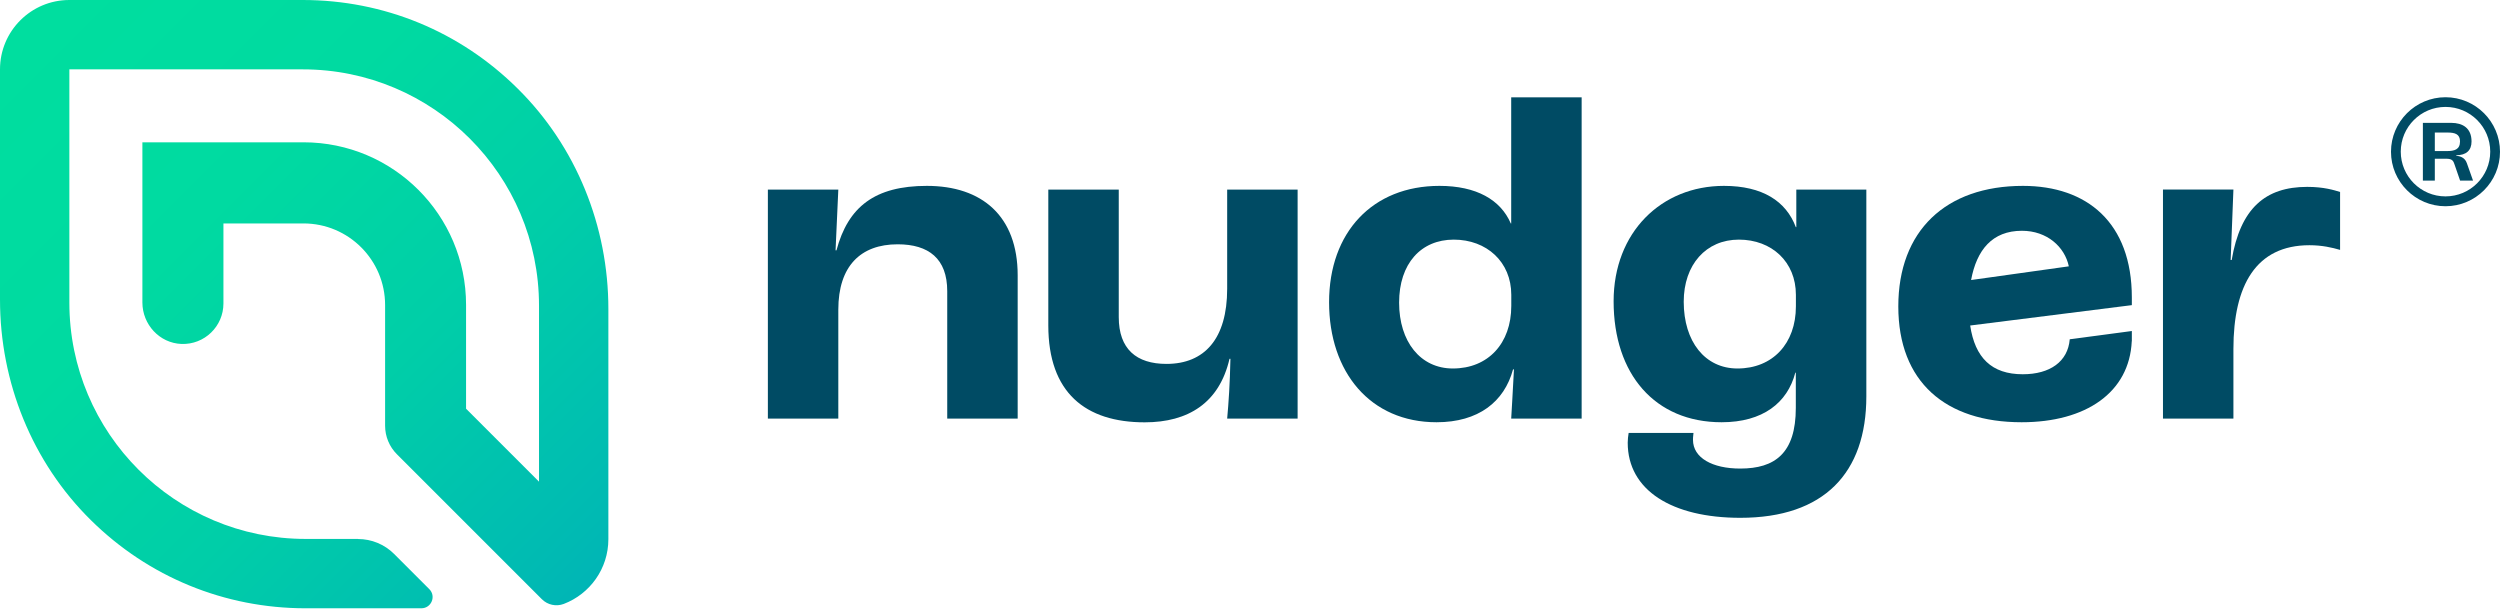
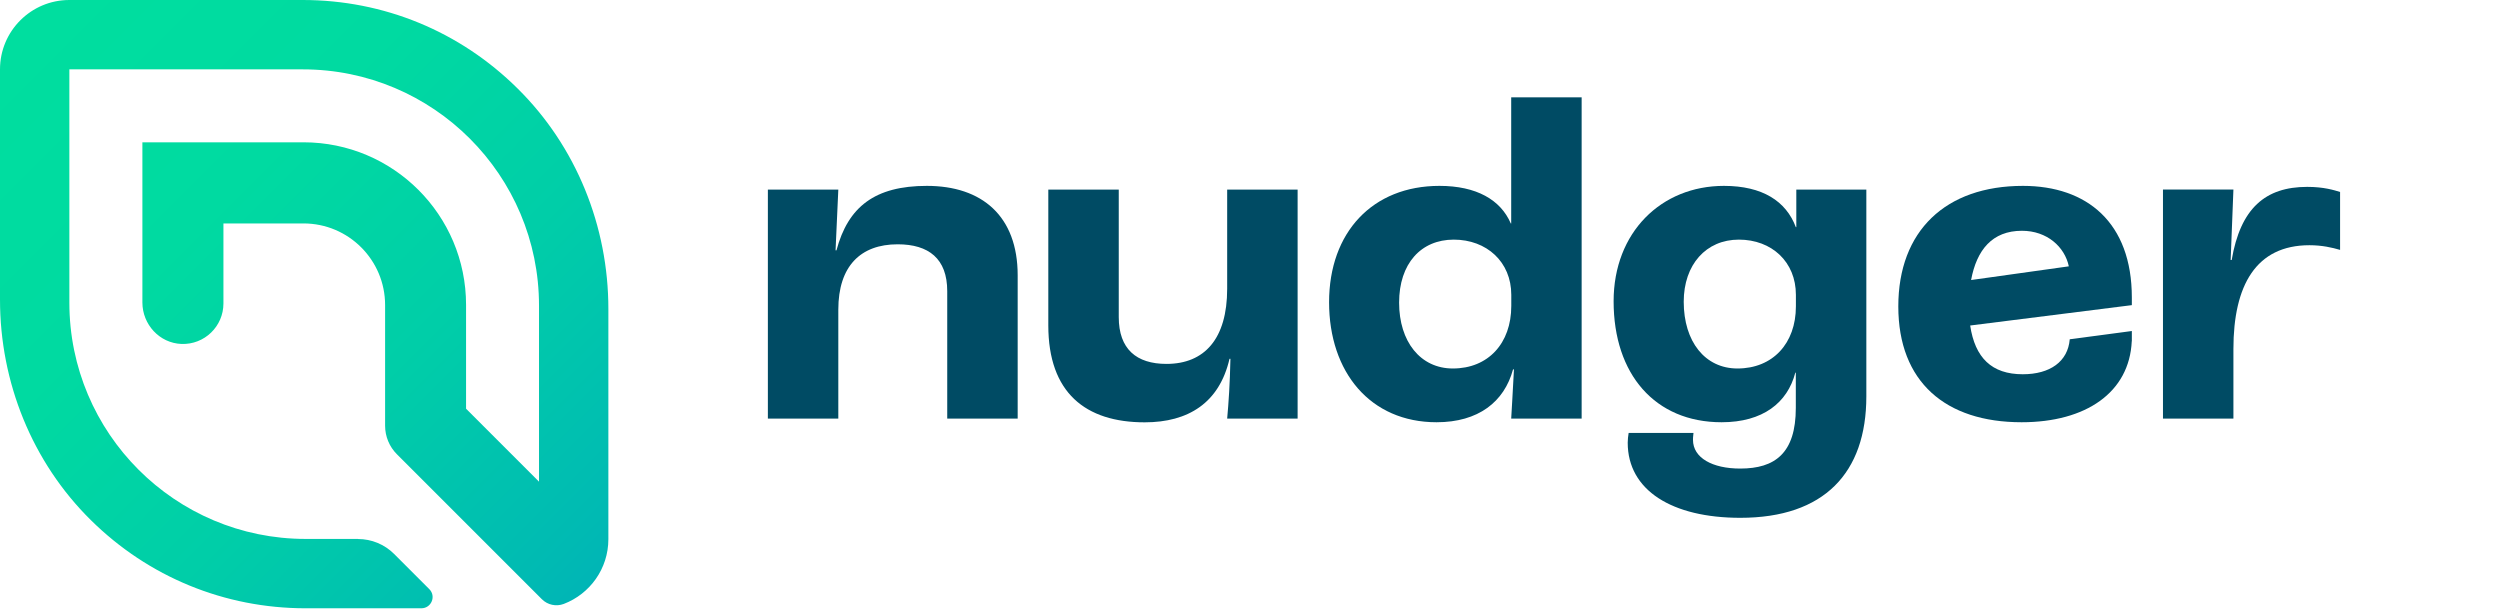
- <svg xmlns="http://www.w3.org/2000/svg" id="Calque_2" data-name="Calque 2" viewBox="0 0 299.53 72.88">
-   <defs>
-     <style>
+ <svg xmlns="http://www.w3.org/2000/svg" id="Calque_2" data-name="Calque 2" viewBox="0 0 299.53 72.88" version="1.1">
+   <defs id="defs88">
+     <style id="style75">
      .cls-1 {
        fill: url(#Dégradé_sans_nom_538);
      }

      .cls-2 {
        fill: #004b64;
      }
    </style>
    <linearGradient id="Dégradé_sans_nom_538" data-name="Dégradé sans nom 538" x1="1.4" y1="1.4" x2="89.63" y2="89.63" gradientUnits="userSpaceOnUse">
-       <stop offset=".03" stop-color="#00de9f" />
-       <stop offset=".27" stop-color="#00daa1" />
-       <stop offset=".5" stop-color="#00cea8" />
-       <stop offset=".74" stop-color="#00bab3" />
-       <stop offset=".96" stop-color="#00a1c2" />
+       <stop offset=".03" stop-color="#00de9f" id="stop77" />
+       <stop offset=".27" stop-color="#00daa1" id="stop79" />
+       <stop offset=".5" stop-color="#00cea8" id="stop81" />
+       <stop offset=".74" stop-color="#00bab3" id="stop83" />
+       <stop offset=".96" stop-color="#00a1c2" id="stop85" />
    </linearGradient>
  </defs>
  <g id="_00_-_Menu" data-name="00 - Menu">
-     <g>
-       <path class="cls-1" d="M42.89,64.57h-6.27c-15.64,0-28.31-12.68-28.31-28.31V8.31h27.96c15.64,0,28.31,12.68,28.31,28.31v21.09l-8.74-8.74v-12.44c0-10.76-8.72-19.48-19.48-19.48h-19.3v19.19c0,2.63,2.05,4.87,4.68,4.97,2.76.1,5.03-2.11,5.03-4.85v-9.59h9.59c5.4,0,9.78,4.38,9.78,9.78v14.46c0,1.28.51,2.51,1.41,3.41l17.37,17.37c.69.69,1.71.91,2.62.57,3.13-1.19,5.35-4.22,5.35-7.76v-27.59c0-9.89-3.84-19.46-10.88-26.41C55.1,3.75,45.97,0,36.26,0H8.31C3.72,0,0,3.72,0,8.31v27.59c0,9.89,3.84,19.46,10.88,26.41,6.9,6.82,16.03,10.57,25.74,10.57h13.86c1.2,0,1.81-1.45.95-2.3l-4.21-4.21c-1.15-1.15-2.71-1.79-4.33-1.79Z" />
-       <g>
-         <path class="cls-2" d="M111.05,22.27c-6.22,0-9.44,2.5-10.83,7.72h-.11l.33-7.27h-8.44v27.43h8.44v-13.05c0-5.22,2.67-7.83,7.11-7.83,3.72,0,5.94,1.72,5.94,5.61v15.27h8.44v-17.16c0-7.11-4.28-10.72-10.88-10.72Z" />
-         <path class="cls-2" d="M147.03,34.6c0,6-2.72,9-7.27,9-3.61,0-5.72-1.78-5.72-5.61v-15.27h-8.44v16.27c0,8.05,4.44,11.61,11.55,11.61,5.22,0,8.94-2.33,10.16-7.61h.11c-.06,3-.22,5.28-.39,7.16h8.44v-27.43h-8.44v11.88Z" />
-         <path class="cls-2" d="M181.07,26.77h-.06c-1.22-2.83-4.11-4.5-8.55-4.5-8,0-13.22,5.55-13.22,13.94s4.94,14.38,12.88,14.38c5,0,8.11-2.44,9.16-6.33h.11c-.17,2.94-.28,5.33-.33,5.89h8.44V11.66h-8.44v15.1ZM181.07,36.65c0,4.5-2.78,7.5-7,7.5-3.89,0-6.44-3.22-6.44-7.89s2.61-7.55,6.55-7.55,6.89,2.67,6.89,6.61v1.33Z" />
-         <path class="cls-2" d="M215.22,27.21h-.06c-1.17-3.11-4-4.94-8.61-4.94-7.5,0-13.22,5.55-13.22,13.83,0,8.72,4.94,14.49,12.94,14.49,4.94,0,7.89-2.33,8.83-5.94h.06v4.22c0,5.44-2.5,7.27-6.66,7.27-3.33,0-5.66-1.28-5.66-3.44,0-.11,0-.39.06-.83h-7.77c-.06.28-.11.89-.11,1.17,0,5.72,5.33,9,13.49,9,10.05,0,15.1-5.39,15.1-14.55v-24.77h-8.39v4.5ZM215.17,36.71c0,4.44-2.78,7.44-7,7.44-3.89,0-6.44-3.22-6.44-8,0-4.44,2.67-7.44,6.61-7.44s6.83,2.67,6.83,6.61v1.39Z" />
-         <path class="cls-2" d="M267.37,31.15h-.11l.33-8.44h-8.44v27.44h8.44v-8.33c0-7.66,2.72-12.44,9.11-12.44,1.5,0,2.72.28,3.67.56v-6.94c-.72-.22-1.94-.61-3.94-.61-5,0-8,2.55-9.05,8.78Z" />
-         <path class="cls-2" d="M294.28,18.65v-.05c1.21,0,1.84-.58,1.84-1.65,0-1.62-1.08-2.23-2.44-2.23h-3.39v6.92h1.43v-2.62h1.45c.7.01.79.34.91.68l.67,1.94h1.55l-.74-2.09c-.26-.74-.87-.83-1.28-.9ZM293.17,18.1h-1.45v-2.22h1.52c.87,0,1.5.17,1.5,1.06,0,.99-.68,1.16-1.58,1.16Z" />
-         <path class="cls-2" d="M293,11.65c-3.6,0-6.53,2.93-6.53,6.53s2.93,6.53,6.53,6.53,6.53-2.93,6.53-6.53-2.93-6.53-6.53-6.53ZM293,23.53c-2.96,0-5.36-2.4-5.36-5.36s2.4-5.36,5.36-5.36,5.36,2.4,5.36,5.36-2.4,5.36-5.36,5.36Z" />
-         <path class="cls-2" d="M242.38,22.27c-9.27,0-14.94,5.39-14.94,14.44s5.66,13.88,14.77,13.88c7.73,0,12.92-3.58,13.2-9.71h.01s0-1.22,0-1.22l-7.44.99c-.22,2.67-2.36,4.19-5.63,4.19-3.73,0-5.72-1.98-6.3-5.84l19.37-2.44v-.91c0-9-5.39-13.38-13.05-13.38ZM242.25,27.65c3.02,0,5.13,1.93,5.62,4.26l-11.71,1.64c.67-3.61,2.54-5.9,6.09-5.9Z" />
+     <g id="g110">
+       <path class="cls-1" d="M42.89,64.57h-6.27c-15.64,0-28.31-12.68-28.31-28.31V8.31h27.96c15.64,0,28.31,12.68,28.31,28.31v21.09l-8.74-8.74v-12.44c0-10.76-8.72-19.48-19.48-19.48h-19.3v19.19c0,2.63,2.05,4.87,4.68,4.97,2.76.1,5.03-2.11,5.03-4.85v-9.59h9.59c5.4,0,9.78,4.38,9.78,9.78v14.46c0,1.28.51,2.51,1.41,3.41l17.37,17.37c.69.69,1.71.91,2.62.57,3.13-1.19,5.35-4.22,5.35-7.76v-27.59c0-9.89-3.84-19.46-10.88-26.41C55.1,3.75,45.97,0,36.26,0H8.31C3.72,0,0,3.72,0,8.31v27.59c0,9.89,3.84,19.46,10.88,26.41,6.9,6.82,16.03,10.57,25.74,10.57h13.86c1.2,0,1.81-1.45.95-2.3l-4.21-4.21c-1.15-1.15-2.71-1.79-4.33-1.79Z" id="path90" />
+       <g id="g108">
+         <path class="cls-2" d="M111.05,22.27c-6.22,0-9.44,2.5-10.83,7.72h-.11l.33-7.27h-8.44v27.43h8.44v-13.05c0-5.22,2.67-7.83,7.11-7.83,3.72,0,5.94,1.72,5.94,5.61v15.27h8.44v-17.16c0-7.11-4.28-10.72-10.88-10.72Z" id="path92" />
+         <path class="cls-2" d="M147.03,34.6c0,6-2.72,9-7.27,9-3.61,0-5.72-1.78-5.72-5.61v-15.27h-8.44v16.27c0,8.05,4.44,11.61,11.55,11.61,5.22,0,8.94-2.33,10.16-7.61h.11c-.06,3-.22,5.28-.39,7.16h8.44v-27.43h-8.44v11.88Z" id="path94" />
+         <path class="cls-2" d="M181.07,26.77h-.06c-1.22-2.83-4.11-4.5-8.55-4.5-8,0-13.22,5.55-13.22,13.94s4.94,14.38,12.88,14.38c5,0,8.11-2.44,9.16-6.33h.11c-.17,2.94-.28,5.33-.33,5.89h8.44V11.66h-8.44v15.1ZM181.07,36.65c0,4.5-2.78,7.5-7,7.5-3.89,0-6.44-3.22-6.44-7.89s2.61-7.55,6.55-7.55,6.89,2.67,6.89,6.61v1.33Z" id="path96" />
+         <path class="cls-2" d="M215.22,27.21h-.06c-1.17-3.11-4-4.94-8.61-4.94-7.5,0-13.22,5.55-13.22,13.83,0,8.72,4.94,14.49,12.94,14.49,4.94,0,7.89-2.33,8.83-5.94h.06v4.22c0,5.44-2.5,7.27-6.66,7.27-3.33,0-5.66-1.28-5.66-3.44,0-.11,0-.39.06-.83h-7.77c-.06.28-.11.89-.11,1.17,0,5.72,5.33,9,13.49,9,10.05,0,15.1-5.39,15.1-14.55v-24.77h-8.39v4.5ZM215.17,36.71c0,4.44-2.78,7.44-7,7.44-3.89,0-6.44-3.22-6.44-8,0-4.44,2.67-7.44,6.61-7.44s6.83,2.67,6.83,6.61v1.39Z" id="path98" />
+         <path class="cls-2" d="M267.37,31.15h-.11l.33-8.44h-8.44v27.44h8.44v-8.33c0-7.66,2.72-12.44,9.11-12.44,1.5,0,2.72.28,3.67.56v-6.94c-.72-.22-1.94-.61-3.94-.61-5,0-8,2.55-9.05,8.78Z" id="path100" />
+         <path class="cls-2" d="M242.38,22.27c-9.27,0-14.94,5.39-14.94,14.44s5.66,13.88,14.77,13.88c7.73,0,12.92-3.58,13.2-9.71h.01s0-1.22,0-1.22l-7.44.99c-.22,2.67-2.36,4.19-5.63,4.19-3.73,0-5.72-1.98-6.3-5.84l19.37-2.44v-.91c0-9-5.39-13.38-13.05-13.38ZM242.25,27.65c3.02,0,5.13,1.93,5.62,4.26l-11.71,1.64c.67-3.61,2.54-5.9,6.09-5.9Z" id="path106" />
      </g>
    </g>
  </g>
</svg>
